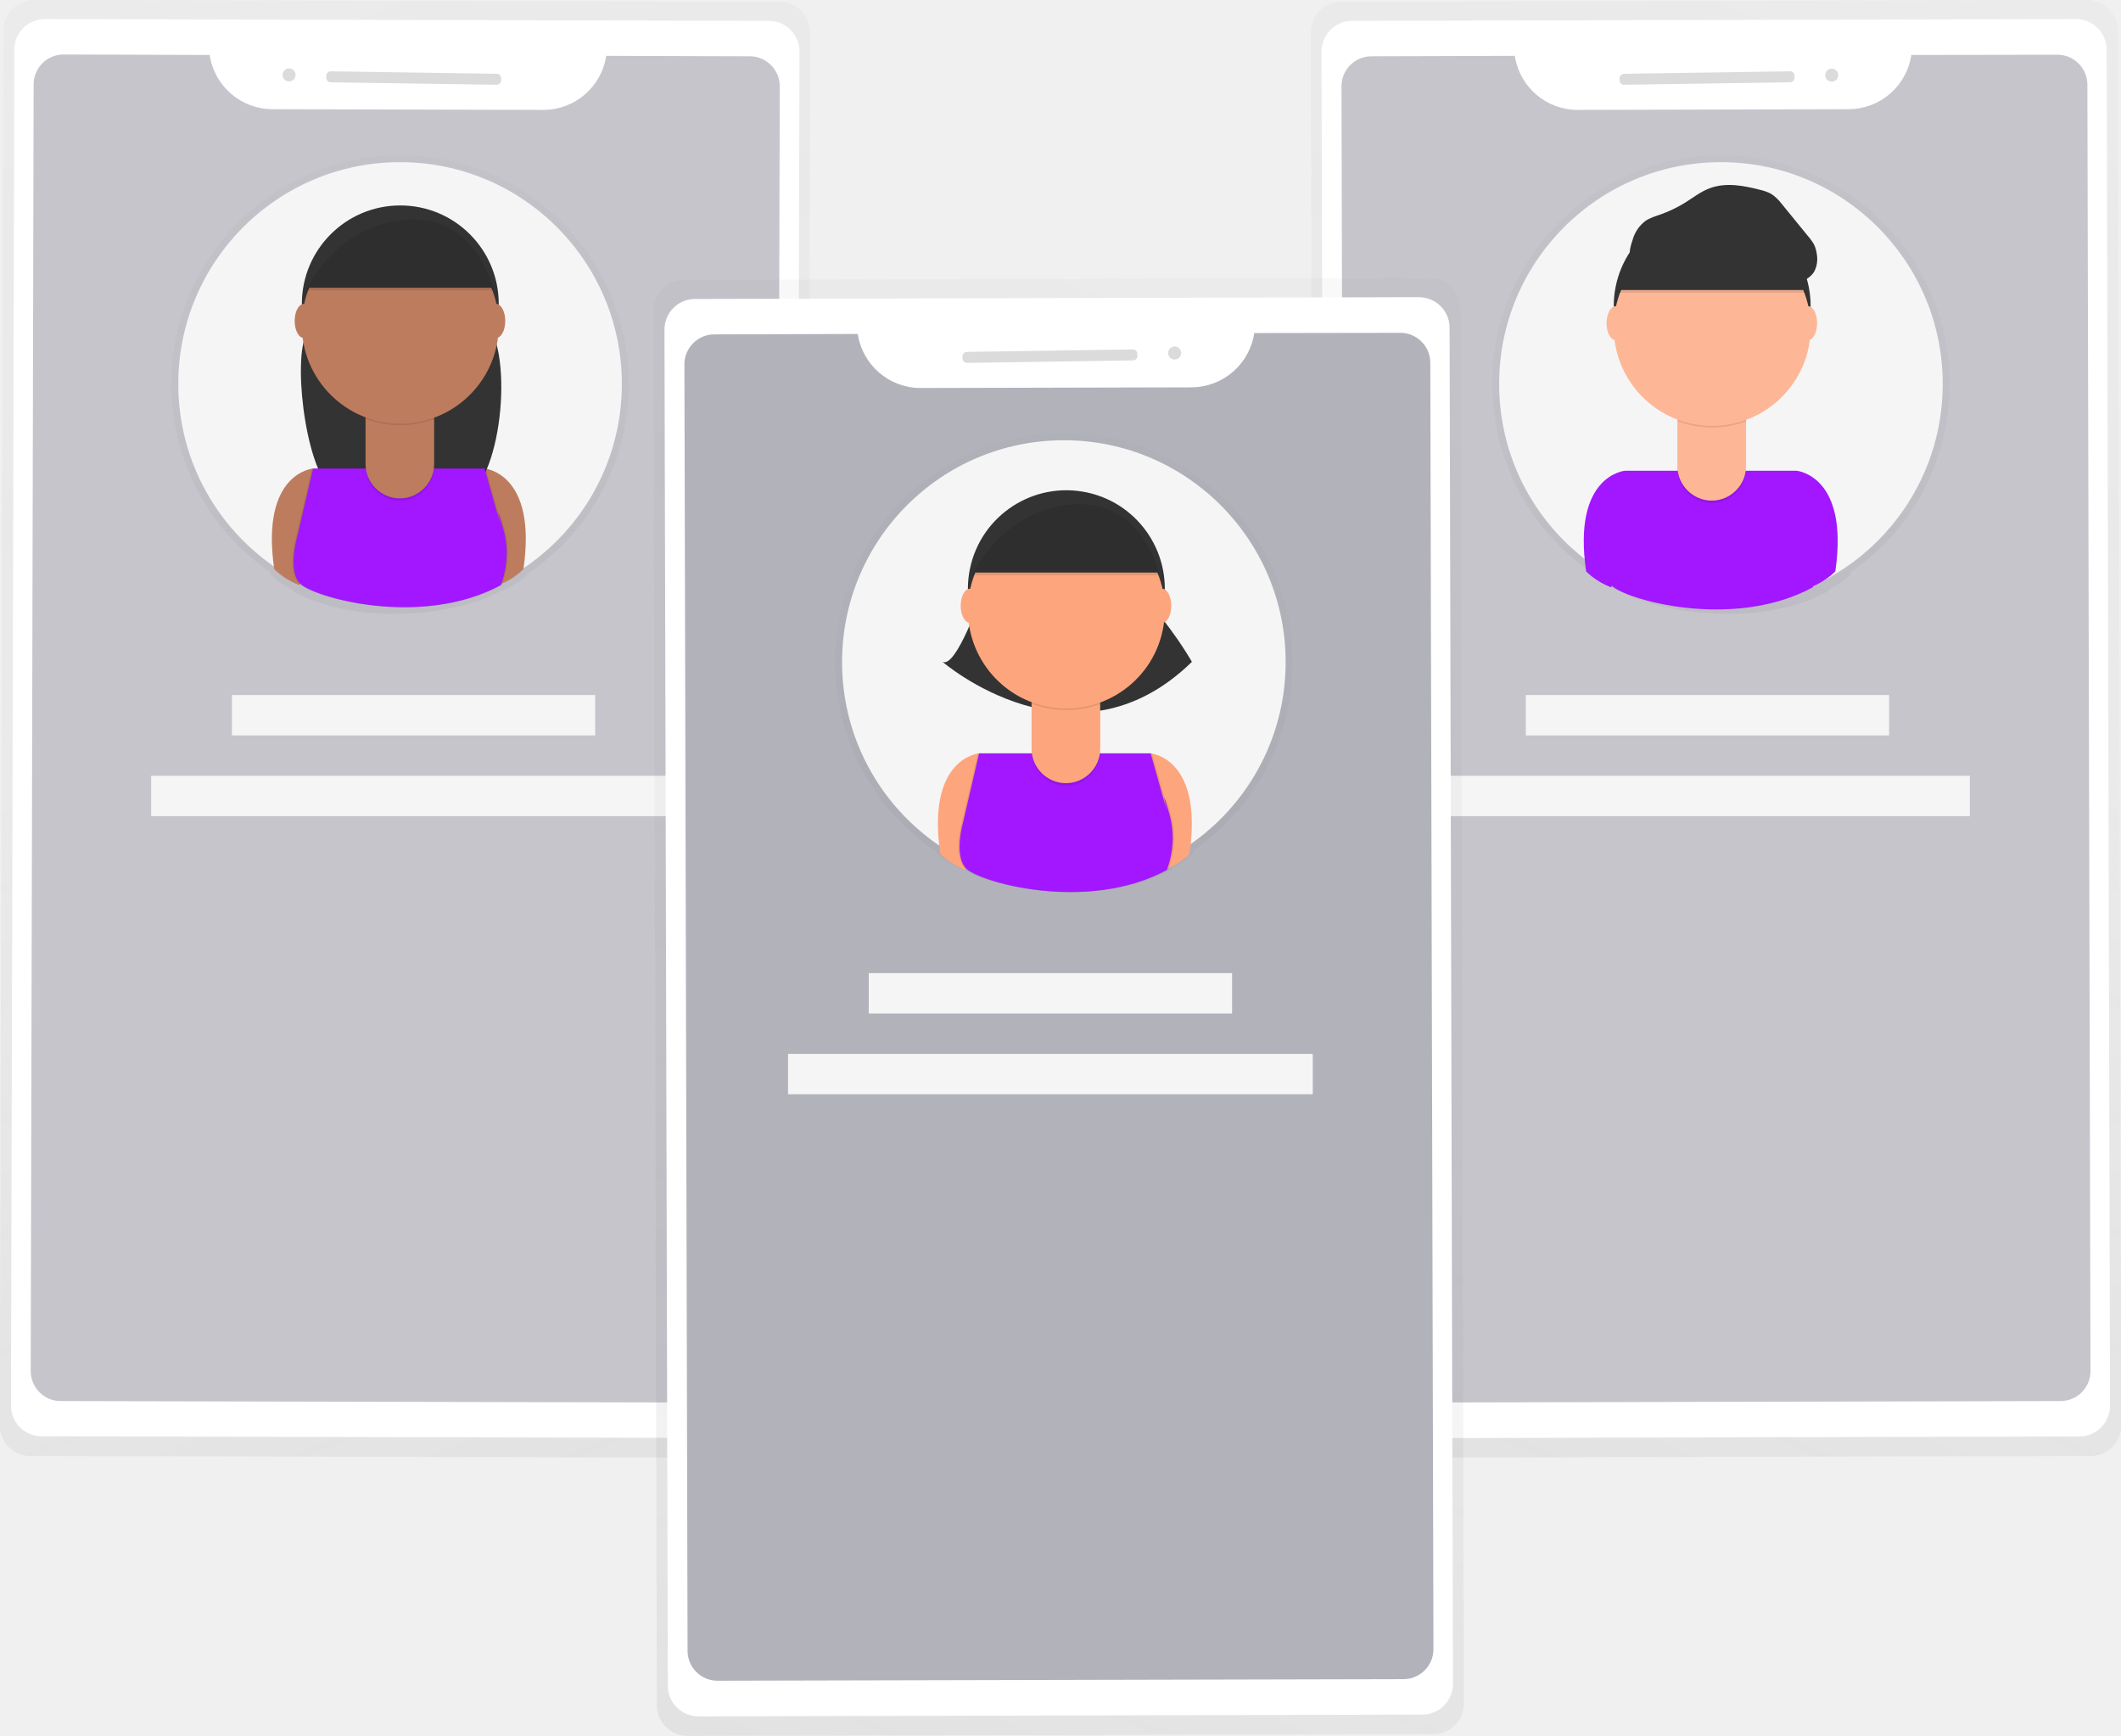
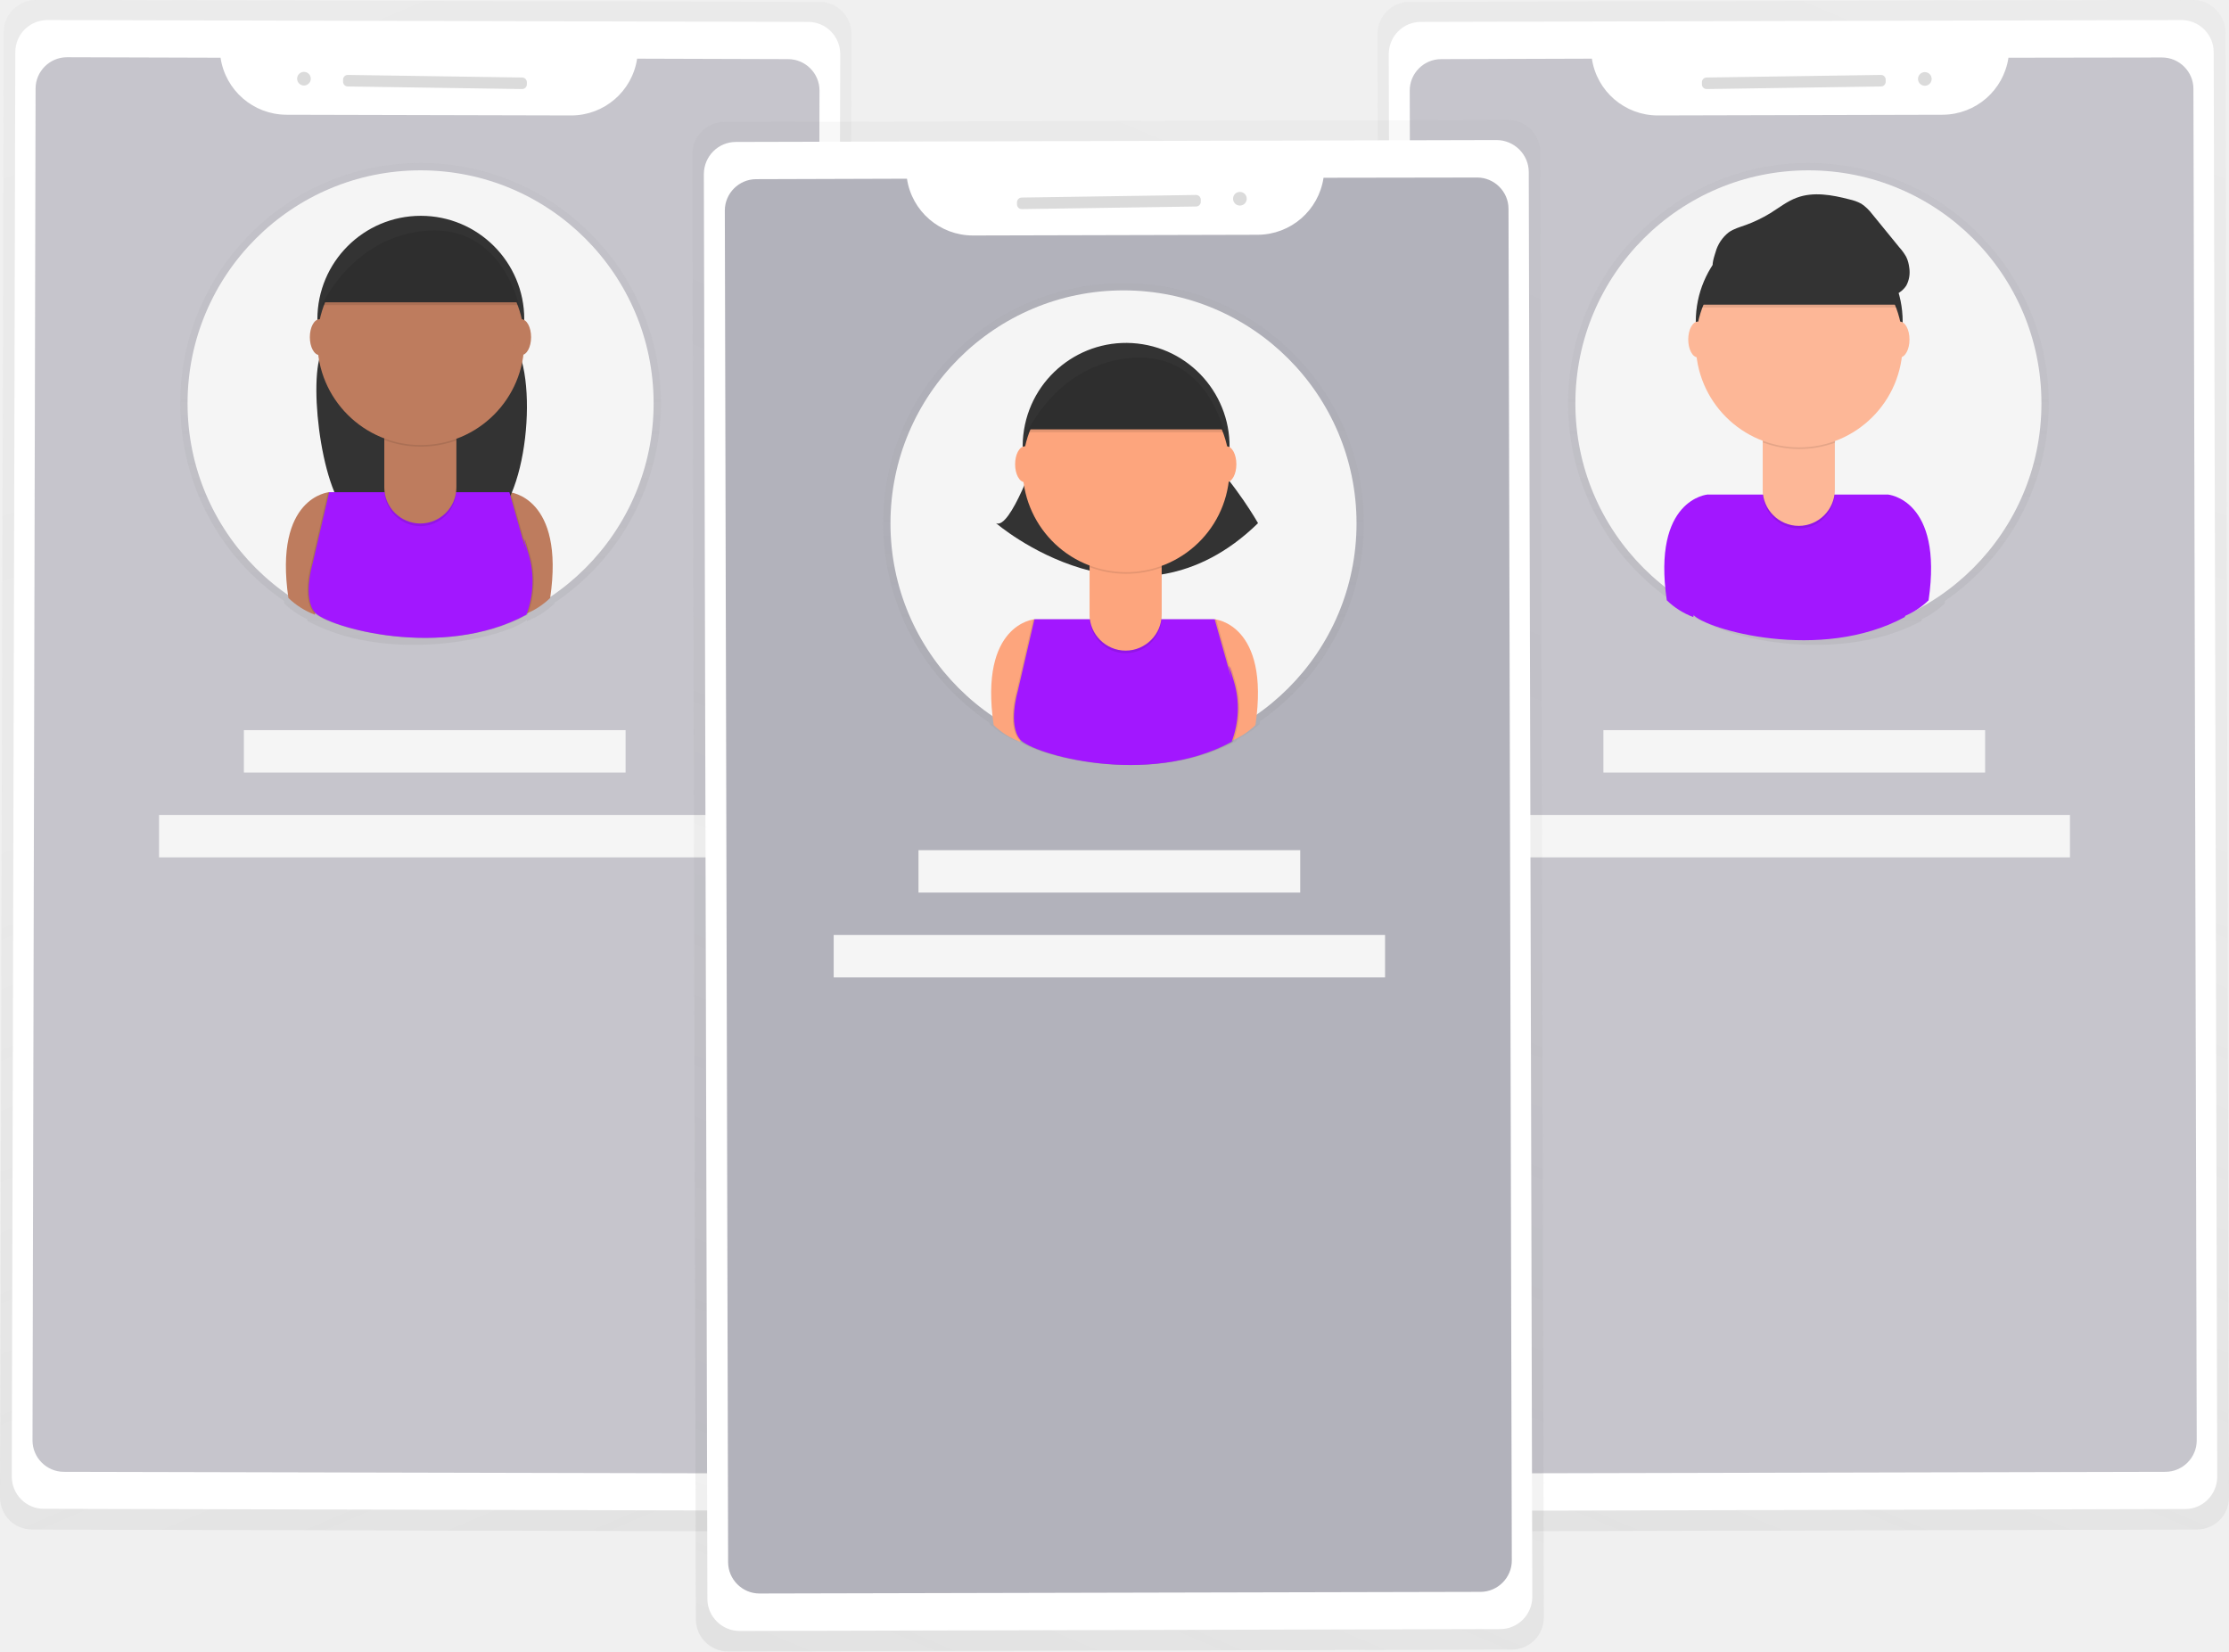
- <svg xmlns="http://www.w3.org/2000/svg" version="1.1" id="dee5f091-7f82-4933-86d1-b20eda2269df" x="0px" y="0px" viewBox="0 0 945.8 774" style="enable-background:new 0 0 945.8 774;" xml:space="preserve">
-   <style type="text/css">
+ <svg xmlns="http://www.w3.org/2000/svg" version="1.1" id="dee5f091-7f82-4933-86d1-b20eda2269df" x="0px" y="0px" viewBox="0 0 946 700.949" xml:space="preserve" width="946" height="700.949">
+   <defs id="defs202" />
+   <style type="text/css" id="style2">
	.st0{opacity:0.5;}
	.st1{fill:url(#SVGID_1_);}
	.st2{fill:#FFFFFF;}
	.st3{opacity:0.3;fill:#3F3E54;enable-background:new    ;}
	.st4{fill:url(#SVGID_2_);}
	.st5{fill:#F5F5F5;}
	.st6{fill:#DBDBDB;}
	.st7{fill:url(#SVGID_3_);}
	.st8{fill:url(#SVGID_4_);}
	.st9{fill:url(#SVGID_5_);}
	.st10{opacity:0.4;fill:#3F3E54;enable-background:new    ;}
	.st11{fill:url(#SVGID_6_);}
	.st12{fill:#FDA57D;}
	.st13{fill:#333333;}
	.st14{opacity:0.1;enable-background:new    ;}
	.st15{fill:#A217FF;}
	.st16{fill:#FDB797;}
	.st17{fill:#BE7C5E;}
</style>
-   <g class="st0">
-     <linearGradient id="SVGID_1_" gradientUnits="userSpaceOnUse" x1="762.889" y1="663.085" x2="1047.396" y2="-8.741" gradientTransform="matrix(1 -2.443458e-03 2.443458e-03 1 -140.75 5.978370e-02)">
-       <stop offset="0" style="stop-color:#808080;stop-opacity:0.25" />
-       <stop offset="0.54" style="stop-color:#808080;stop-opacity:0.12" />
-       <stop offset="1" style="stop-color:#808080;stop-opacity:0.1" />
+   <g class="st0" id="g15" style="opacity:0.5" transform="translate(0.1)">
+     <linearGradient id="SVGID_1_" gradientUnits="userSpaceOnUse" x1="762.889" y1="663.084" x2="1047.396" y2="-8.741" gradientTransform="matrix(1,-0.00244346,0.00244346,1,-140.75,0.0597837)">
+       <stop offset="0" style="stop-color:#808080;stop-opacity:0.25" id="stop6" />
+       <stop offset="0.54" style="stop-color:#808080;stop-opacity:0.12" id="stop8" />
+       <stop offset="1" style="stop-color:#808080;stop-opacity:0.1" id="stop10" />
    </linearGradient>
-     <path class="st1" d="M930.6,0L598.1,0.8c-7.5,0-13.6,6.1-13.6,13.7l0,0l1.5,621.9c0,7.5,6.2,13.6,13.7,13.6c0,0,0,0,0.1,0   l332.5-0.8c7.5,0,13.6-6.1,13.6-13.7l0,0l-1.5-621.9C944.2,6.1,938.1,0,930.6,0z" />
+     <path class="st1" d="M 930.6,0 598.1,0.8 c -7.5,0 -13.6,6.1 -13.6,13.7 v 0 l 1.5,621.9 c 0,7.5 6.2,13.6 13.7,13.6 0,0 0,0 0.1,0 l 332.5,-0.8 c 7.5,0 13.6,-6.1 13.6,-13.7 v 0 L 944.4,13.6 C 944.2,6.1 938.1,0 930.6,0 Z" id="path13" style="fill:url(#SVGID_1_)" />
  </g>
-   <path class="st2" d="M602.9,9.3l322.8-0.8c7.5,0,13.7,6.1,13.7,13.6l1.5,604.7c0,7.5-6.1,13.7-13.6,13.7l-322.8,0.8  c-7.5,0-13.7-6.1-13.7-13.6L589.3,23C589.3,15.4,595.4,9.3,602.9,9.3z" />
-   <path class="st3" d="M852.3,24.5c-2.1,13.9-13.9,24.1-27.9,24.2L703.5,49c-14,0-25.9-10.2-28-24.1l-64,0.2c-7.3,0-13.3,6-13.3,13.3  l0,0l1.4,573.7c0,7.3,6,13.3,13.3,13.3l0,0l306-0.7c7.3,0,13.3-6,13.3-13.3l0,0l-1.4-573.7c0-7.3-6-13.3-13.3-13.3l0,0L852.3,24.5z" />
-   <g class="st0">
-     <linearGradient id="SVGID_2_" gradientUnits="userSpaceOnUse" x1="894.52" y1="272.691" x2="894.52" y2="68.19" gradientTransform="matrix(1 0 0 1 -127.12 1.01)">
-       <stop offset="0" style="stop-color:#808080;stop-opacity:0.25" />
-       <stop offset="0.54" style="stop-color:#808080;stop-opacity:0.12" />
-       <stop offset="1" style="stop-color:#808080;stop-opacity:0.1" />
+   <path class="st2" d="M 603,9.3 925.8,8.5 c 7.5,0 13.7,6.1 13.7,13.6 l 1.5,604.7 c 0,7.5 -6.1,13.7 -13.6,13.7 l -322.8,0.8 c -7.5,0 -13.7,-6.1 -13.7,-13.6 L 589.4,23 c 0,-7.6 6.1,-13.7 13.6,-13.7 z" id="path17" style="fill:#ffffff" />
+   <path class="st3" d="m 852.4,24.5 c -2.1,13.9 -13.9,24.1 -27.9,24.2 L 703.6,49 c -14,0 -25.9,-10.2 -28,-24.1 l -64,0.2 c -7.3,0 -13.3,6 -13.3,13.3 v 0 l 1.4,573.7 c 0,7.3 6,13.3 13.3,13.3 v 0 l 306,-0.7 c 7.3,0 13.3,-6 13.3,-13.3 v 0 L 930.9,37.7 c 0,-7.3 -6,-13.3 -13.3,-13.3 v 0 z" id="path19" style="opacity:0.3;fill:#3f3e54;enable-background:new" />
+   <g class="st0" id="g30" style="opacity:0.5" transform="translate(0.1)">
+     <linearGradient id="SVGID_2_" gradientUnits="userSpaceOnUse" x1="894.52" y1="272.691" x2="894.52" y2="68.19" gradientTransform="translate(-127.12,1.01)">
+       <stop offset="0" style="stop-color:#808080;stop-opacity:0.25" id="stop21" />
+       <stop offset="0.54" style="stop-color:#808080;stop-opacity:0.12" id="stop23" />
+       <stop offset="1" style="stop-color:#808080;stop-opacity:0.1" id="stop25" />
    </linearGradient>
-     <path class="st4" d="M869.4,171.2c0-56.3-45.7-102-102-102s-102,45.7-102,102c0,34,16.9,65.7,45.1,84.6l0.1,0.4   c3.3,3.2,7.3,5.7,11.6,7.4l0.1-0.5c4.8,4.1,24.9,10.7,48,10.6h0.5c14.6,0,30.5-2.6,44.5-10.1c0,0,0.1-0.3,0.3-0.8   c3.5-1.7,6.8-3.9,9.6-6.6c0.1-0.4,0.1-0.8,0.2-1.2C852.9,236.2,869.4,204.8,869.4,171.2z" />
+     <path class="st4" d="m 869.4,171.2 c 0,-56.3 -45.7,-102 -102,-102 -56.3,0 -102,45.7 -102,102 0,34 16.9,65.7 45.1,84.6 l 0.1,0.4 c 3.3,3.2 7.3,5.7 11.6,7.4 l 0.1,-0.5 c 4.8,4.1 24.9,10.7 48,10.6 h 0.5 c 14.6,0 30.5,-2.6 44.5,-10.1 0,0 0.1,-0.3 0.3,-0.8 3.5,-1.7 6.8,-3.9 9.6,-6.6 0.1,-0.4 0.1,-0.8 0.2,-1.2 27.5,-18.8 44,-50.2 44,-83.8 z" id="path28" style="fill:url(#SVGID_2_)" />
  </g>
-   <circle class="st5" cx="767.4" cy="171.2" r="98.9" />
-   <path class="st6" d="M724.2,32.9l74-1.1c1.1,0,2,0.9,2,2v0.9c0,1.1-0.9,2-2,2l-74,1.1c-1.1,0-2-0.9-2-2v-0.9  C722.2,33.8,723.1,32.9,724.2,32.9z" />
-   <ellipse transform="matrix(0.9999 -1.500902e-02 1.500902e-02 0.9999 -0.4108 12.2633)" class="st6" cx="816.8" cy="33.5" rx="2.9" ry="2.9" />
-   <rect x="680.4" y="309.9" class="st5" width="162" height="18" />
-   <rect x="644.4" y="345.9" class="st5" width="234" height="18" />
-   <g class="st0">
-     <linearGradient id="SVGID_3_" gradientUnits="userSpaceOnUse" x1="503.613" y1="662.033" x2="788.191" y2="-9.937" gradientTransform="matrix(-1 0 0 1 826.51 -1.03)">
-       <stop offset="0" style="stop-color:#808080;stop-opacity:0.25" />
-       <stop offset="0.54" style="stop-color:#808080;stop-opacity:0.12" />
-       <stop offset="1" style="stop-color:#808080;stop-opacity:0.1" />
+   <circle class="st5" cx="767.5" cy="171.2" r="98.9" id="circle32" style="fill:#f5f5f5" />
+   <path class="st6" d="m 724.3,32.9 74,-1.1 c 1.1,0 2,0.9 2,2 v 0.9 c 0,1.1 -0.9,2 -2,2 l -74,1.1 c -1.1,0 -2,-0.9 -2,-2 v -0.9 c 0,-1.1 0.9,-2 2,-2 z" id="path34" style="fill:#dbdbdb" />
+   <circle transform="rotate(-0.8599749)" class="st6" cx="816.315" cy="45.758" id="ellipse36" r="2.9" style="fill:#dbdbdb;stroke-width:1" />
+   <rect x="680.5" y="309.9" class="st5" width="162" height="18" id="rect38" style="fill:#f5f5f5" />
+   <rect x="644.5" y="345.9" class="st5" width="234" height="18" id="rect40" style="fill:#f5f5f5" />
+   <g class="st0" id="g51" style="opacity:0.5" transform="translate(0.1)">
+     <linearGradient id="SVGID_3_" gradientUnits="userSpaceOnUse" x1="503.613" y1="662.033" x2="788.191" y2="-9.937" gradientTransform="matrix(-1,0,0,1,826.51,-1.03)">
+       <stop offset="0" style="stop-color:#808080;stop-opacity:0.25" id="stop42" />
+       <stop offset="0.54" style="stop-color:#808080;stop-opacity:0.12" id="stop44" />
+       <stop offset="1" style="stop-color:#808080;stop-opacity:0.1" id="stop46" />
    </linearGradient>
-     <path class="st7" d="M15.2,0l332.5,0.8c7.5,0,13.6,6.1,13.6,13.7l0,0l-1.5,621.9c0,7.5-6.2,13.6-13.7,13.6c0,0,0,0-0.1,0   l-332.5-0.8c-7.5,0-13.6-6.1-13.6-13.7l0,0L1.5,13.6C1.5,6.1,7.7,0,15.2,0z" />
+     <path class="st7" d="m 15.2,0 332.5,0.8 c 7.5,0 13.6,6.1 13.6,13.7 v 0 l -1.5,621.9 c 0,7.5 -6.2,13.6 -13.7,13.6 0,0 0,0 -0.1,0 L 13.5,649.2 c -7.5,0 -13.6,-6.1 -13.6,-13.7 v 0 L 1.5,13.6 C 1.5,6.1 7.7,0 15.2,0 Z" id="path49" style="fill:url(#SVGID_3_)" />
  </g>
-   <path class="st2" d="M341.3,641.2l-322.8-0.8c-7.5,0-13.6-6.1-13.6-13.7L6.4,22.1c0-7.5,6.1-13.6,13.7-13.6l322.8,0.8  c7.5,0,13.6,6.1,13.6,13.7L355,627.6C355,635.1,348.8,641.2,341.3,641.2z" />
-   <path class="st3" d="M93.5,24.5c2.1,13.9,13.9,24.1,27.9,24.2L242.3,49c14,0,25.9-10.2,28-24.1l64.1,0.2c7.3,0,13.3,6,13.3,13.3l0,0  l-1.4,573.7c0,7.3-6,13.3-13.3,13.3l0,0l-306-0.7c-7.3,0-13.3-6-13.3-13.3l0,0L15,37.6c0-7.3,6-13.3,13.3-13.3l0,0L93.5,24.5z" />
-   <g class="st0">
-     <linearGradient id="SVGID_4_" gradientUnits="userSpaceOnUse" x1="634.48" y1="272.691" x2="634.48" y2="68.19" gradientTransform="matrix(-1 0 0 1 812.88 1.01)">
-       <stop offset="0" style="stop-color:#808080;stop-opacity:0.25" />
-       <stop offset="0.54" style="stop-color:#808080;stop-opacity:0.12" />
-       <stop offset="1" style="stop-color:#808080;stop-opacity:0.1" />
+   <path class="st2" d="M 341.4,641.2 18.6,640.4 C 11.1,640.4 5,634.3 5,626.7 L 6.5,22.1 C 6.5,14.6 12.6,8.5 20.2,8.5 L 343,9.3 c 7.5,0 13.6,6.1 13.6,13.7 l -1.5,604.6 c 0,7.5 -6.2,13.6 -13.7,13.6 z" id="path53" style="fill:#ffffff" />
+   <path class="st3" d="m 93.6,24.5 c 2.1,13.9 13.9,24.1 27.9,24.2 L 242.4,49 c 14,0 25.9,-10.2 28,-24.1 l 64.1,0.2 c 7.3,0 13.3,6 13.3,13.3 v 0 l -1.4,573.7 c 0,7.3 -6,13.3 -13.3,13.3 v 0 l -306,-0.7 c -7.3,0 -13.3,-6 -13.3,-13.3 v 0 L 15.1,37.6 c 0,-7.3 6,-13.3 13.3,-13.3 v 0 z" id="path55" style="opacity:0.3;fill:#3f3e54;enable-background:new" />
+   <g class="st0" id="g66" style="opacity:0.5" transform="translate(0.1)">
+     <linearGradient id="SVGID_4_" gradientUnits="userSpaceOnUse" x1="634.48" y1="272.691" x2="634.48" y2="68.19" gradientTransform="matrix(-1,0,0,1,812.88,1.01)">
+       <stop offset="0" style="stop-color:#808080;stop-opacity:0.25" id="stop57" />
+       <stop offset="0.54" style="stop-color:#808080;stop-opacity:0.12" id="stop59" />
+       <stop offset="1" style="stop-color:#808080;stop-opacity:0.1" id="stop61" />
    </linearGradient>
-     <path class="st8" d="M76.4,171.2c0-56.3,45.7-102,102-102s102,45.7,102,102c0,34-16.9,65.7-45.1,84.6l-0.1,0.4   c-3.3,3.2-7.3,5.7-11.6,7.4l-0.1-0.5c-4.8,4.1-24.9,10.7-48,10.6H175c-14.6,0-30.5-2.6-44.5-10.1c0,0-0.1-0.3-0.3-0.8   c-3.5-1.7-6.8-3.9-9.6-6.6c-0.1-0.4-0.1-0.8-0.2-1.2C92.8,236.2,76.4,204.8,76.4,171.2z" />
+     <path class="st8" d="m 76.4,171.2 c 0,-56.3 45.7,-102 102,-102 56.3,0 102,45.7 102,102 0,34 -16.9,65.7 -45.1,84.6 l -0.1,0.4 c -3.3,3.2 -7.3,5.7 -11.6,7.4 l -0.1,-0.5 c -4.8,4.1 -24.9,10.7 -48,10.6 H 175 c -14.6,0 -30.5,-2.6 -44.5,-10.1 0,0 -0.1,-0.3 -0.3,-0.8 -3.5,-1.7 -6.8,-3.9 -9.6,-6.6 -0.1,-0.4 -0.1,-0.8 -0.2,-1.2 -27.6,-18.8 -44,-50.2 -44,-83.8 z" id="path64" style="fill:url(#SVGID_4_)" />
  </g>
-   <circle class="st5" cx="178.4" cy="171.2" r="98.9" />
-   <path class="st6" d="M221.5,37.8l-74-1.1c-1.1,0-2-0.9-2-2v-0.9c0-1.1,0.9-2,2-2l74,1.1c1.1,0,2,0.9,2,2v0.9  C223.5,36.9,222.6,37.8,221.5,37.8z" />
-   <ellipse class="st6" cx="128.9" cy="33.4" rx="2.9" ry="2.9" />
-   <rect x="103.4" y="309.9" class="st5" width="162" height="18" />
-   <rect x="67.4" y="345.9" class="st5" width="234" height="18" />
-   <g class="st0">
-     <linearGradient id="SVGID_5_" gradientUnits="userSpaceOnUse" x1="469.488" y1="786.368" x2="754.003" y2="114.522" gradientTransform="matrix(1 -2.443458e-03 2.443458e-03 1 -140.75 5.978370e-02)">
-       <stop offset="0" style="stop-color:#808080;stop-opacity:0.25" />
-       <stop offset="0.54" style="stop-color:#808080;stop-opacity:0.12" />
-       <stop offset="1" style="stop-color:#808080;stop-opacity:0.1" />
+   <circle class="st5" cx="178.5" cy="171.2" r="98.9" id="circle68" style="fill:#f5f5f5" />
+   <path class="st6" d="m 221.6,37.8 -74,-1.1 c -1.1,0 -2,-0.9 -2,-2 v -0.9 c 0,-1.1 0.9,-2 2,-2 l 74,1.1 c 1.1,0 2,0.9 2,2 v 0.9 c 0,1.1 -0.9,2 -2,2 z" id="path70" style="fill:#dbdbdb" />
+   <circle class="st6" cx="129" cy="33.4" id="ellipse72" r="2.9" style="fill:#dbdbdb" />
+   <rect x="103.5" y="309.9" class="st5" width="162" height="18" id="rect74" style="fill:#f5f5f5" />
+   <rect x="67.5" y="345.9" class="st5" width="234" height="18" id="rect76" style="fill:#f5f5f5" />
+   <g class="st0" id="g87" transform="translate(2.419071,-73.05072)" style="opacity:0.5">
+     <linearGradient id="SVGID_5_" gradientUnits="userSpaceOnUse" x1="469.487" y1="786.368" x2="754.003" y2="114.522" gradientTransform="matrix(1,-0.00244346,0.00244346,1,-140.75,0.0597837)">
+       <stop offset="0" style="stop-color:#808080;stop-opacity:0.25" id="stop78" />
+       <stop offset="0.54" style="stop-color:#808080;stop-opacity:0.12" id="stop80" />
+       <stop offset="1" style="stop-color:#808080;stop-opacity:0.1" id="stop82" />
    </linearGradient>
-     <path class="st9" d="M637.5,124L305,124.8c-7.5,0-13.6,6.1-13.6,13.7l0,0l1.5,621.9c0,7.5,6.2,13.6,13.7,13.6c0,0,0,0,0.1,0   l332.5-0.8c7.5,0,13.6-6.1,13.6-13.7l0,0l-1.5-621.9C651.2,130.1,645.1,124,637.5,124z" />
+     <path class="st9" d="M 637.5,124 305,124.8 c -7.5,0 -13.6,6.1 -13.6,13.7 v 0 l 1.5,621.9 c 0,7.5 6.2,13.6 13.7,13.6 0,0 0,0 0.1,0 l 332.5,-0.8 c 7.5,0 13.6,-6.1 13.6,-13.7 v 0 L 651.3,137.6 C 651.2,130.1 645.1,124 637.5,124 Z" id="path85" style="fill:url(#SVGID_5_)" />
  </g>
-   <path class="st2" d="M309.9,133.3l322.8-0.8c7.5,0,13.7,6.1,13.7,13.6l1.5,604.7c0,7.5-6.1,13.7-13.6,13.7l-322.8,0.8  c-7.5,0-13.7-6.1-13.7-13.6L296.3,147C296.3,139.4,302.4,133.3,309.9,133.3z" />
-   <path id="e707708a-3328-453c-98e2-ff60f305110c" class="st10" d="M559.3,148.5c-2.1,13.9-13.9,24.1-27.9,24.2L410.5,173  c-14,0-25.9-10.2-28-24.1l-64,0.2c-7.3,0-13.3,6-13.3,13.3l0,0l1.4,573.7c0,7.3,6,13.3,13.3,13.3l0,0l306-0.7  c7.3,0,13.3-6,13.3-13.3l0,0l-1.4-573.7c0-7.3-6-13.3-13.3-13.3l0,0L559.3,148.5z" />
-   <g class="st0">
-     <linearGradient id="SVGID_6_" gradientUnits="userSpaceOnUse" x1="601.52" y1="396.791" x2="601.52" y2="192.19" gradientTransform="matrix(1 0 0 1 -127.12 1.01)">
-       <stop offset="0" style="stop-color:#808080;stop-opacity:0.25" />
-       <stop offset="0.54" style="stop-color:#808080;stop-opacity:0.12" />
-       <stop offset="1" style="stop-color:#808080;stop-opacity:0.1" />
+   <path class="st2" d="m 312.319,60.249 322.8,-0.8 c 7.5,0 13.7,6.1 13.7,13.6 l 1.5,604.7 c 0,7.5 -6.1,13.7 -13.6,13.7 l -322.8,0.8 c -7.5,0 -13.7,-6.1 -13.7,-13.6 l -1.5,-604.7 c 0,-7.6 6.1,-13.7 13.6,-13.7 z" id="path89" style="fill:#ffffff" />
+   <path id="e707708a-3328-453c-98e2-ff60f305110c" class="st10" d="m 561.719,75.449 c -2.1,13.9 -13.9,24.1 -27.9,24.2 l -120.9,0.3 c -14,0 -25.9,-10.2 -28,-24.1 l -64,0.2 c -7.3,0 -13.3,6 -13.3,13.3 v 0 l 1.4,573.7 c 0,7.3 6,13.3 13.3,13.3 v 0 l 306,-0.7 c 7.3,0 13.3,-6 13.3,-13.3 v 0 l -1.4,-573.7 c 0,-7.3 -6,-13.3 -13.3,-13.3 v 0 z" style="opacity:0.4;fill:#3f3e54;enable-background:new" />
+   <g class="st0" id="g101" transform="translate(2.419071,-73.05072)" style="opacity:0.5">
+     <linearGradient id="SVGID_6_" gradientUnits="userSpaceOnUse" x1="601.52" y1="396.791" x2="601.52" y2="192.19" gradientTransform="translate(-127.12,1.01)">
+       <stop offset="0" style="stop-color:#808080;stop-opacity:0.25" id="stop92" />
+       <stop offset="0.54" style="stop-color:#808080;stop-opacity:0.12" id="stop94" />
+       <stop offset="1" style="stop-color:#808080;stop-opacity:0.1" id="stop96" />
    </linearGradient>
-     <path class="st11" d="M576.4,295.2c0-56.3-45.7-102-102-102s-102,45.7-102,102c0,34,16.9,65.7,45.1,84.6l0.1,0.5   c3.3,3.2,7.3,5.7,11.6,7.4l0.1-0.5c4.8,4.1,24.9,10.7,48,10.6h0.5c14.6,0,30.5-2.6,44.5-10.1c0,0,0.1-0.3,0.3-0.8   c3.5-1.7,6.8-3.9,9.6-6.6c0.1-0.4,0.1-0.8,0.2-1.2C559.9,360.2,576.4,328.8,576.4,295.2z" />
+     <path class="st11" d="m 576.4,295.2 c 0,-56.3 -45.7,-102 -102,-102 -56.3,0 -102,45.7 -102,102 0,34 16.9,65.7 45.1,84.6 l 0.1,0.5 c 3.3,3.2 7.3,5.7 11.6,7.4 l 0.1,-0.5 c 4.8,4.1 24.9,10.7 48,10.6 h 0.5 c 14.6,0 30.5,-2.6 44.5,-10.1 0,0 0.1,-0.3 0.3,-0.8 3.5,-1.7 6.8,-3.9 9.6,-6.6 0.1,-0.4 0.1,-0.8 0.2,-1.2 27.5,-18.9 44,-50.3 44,-83.9 z" id="path99" style="fill:url(#SVGID_6_)" />
  </g>
-   <circle class="st5" cx="474.4" cy="295.2" r="98.9" />
-   <path class="st6" d="M431.2,156.9l74-1.1c1.1,0,2,0.9,2,2v0.9c0,1.1-0.9,2-2,2l-74,1.1c-1.1,0-2-0.9-2-2v-0.9  C429.2,157.8,430.1,156.9,431.2,156.9z" />
-   <circle class="st6" cx="523.8" cy="157.4" r="2.9" />
-   <rect x="387.4" y="433.9" class="st5" width="162" height="18" />
-   <rect x="351.4" y="469.9" class="st5" width="234" height="18" />
-   <path class="st12" d="M436.6,335.9c0,0-23.6,1.9-17.3,44.9c3.2,3.1,7,5.5,11.2,7.1l13.3-44.9L436.6,335.9z" />
-   <path class="st12" d="M513.1,335.9c0,0,23.6,1.9,17.3,44.9c-3.2,3.1-7,5.5-11.2,7.1L505.9,343L513.1,335.9z" />
-   <path class="st13" d="M437.6,265.5c0,0-11.2,32.6-17.3,29.6c0,0,59,51,111.2,0c0,0-9.2-16.3-22.4-29.6H437.6z" />
-   <ellipse transform="matrix(0.1602 -0.9871 0.9871 0.1602 140.2229 689.8123)" class="st13" cx="475.5" cy="262.5" rx="43.9" ry="43.9" />
-   <path class="st14" d="M512.6,335.9h-76.5l-7.1,30.6c0,0-4.2,14.2,1,20.4s54,20.4,89.8,1c3.1-8.2,3.5-17.1,1-25.5c-4.1-14.3-1-1-1-1  L512.6,335.9z" />
-   <path class="st14" d="M513.7,335.9h-76.5l-7.1,30.6c0,0-4.2,14.2,1,20.4s54,20.4,89.8,1c3.1-8.2,3.5-17.1,1-25.5c-4.1-14.3-1-1-1-1  L513.7,335.9z" />
-   <path class="st15" d="M513.1,335.9h-76.5l-7.1,30.6c0,0-4.2,14.2,1,20.4s54,20.4,89.8,1c3.1-8.2,3.5-17.1,1-25.5c-4.1-14.3-1-1-1-1  L513.1,335.9z" />
-   <path class="st14" d="M460,310.5h30.6l0,0V335c0,8.4-6.9,15.3-15.3,15.3l0,0c-8.4,0-15.3-6.9-15.3-15.3l0,0L460,310.5L460,310.5z" />
-   <path class="st12" d="M460,309.4h30.6l0,0v24.5c0,8.4-6.9,15.3-15.3,15.3l0,0c-8.4,0-15.3-6.9-15.3-15.3L460,309.4L460,309.4z" />
-   <path class="st14" d="M460.1,313.8c9.9,3.7,20.7,3.7,30.6,0.1v-3.8h-30.6V313.8z" />
-   <ellipse transform="matrix(0.1602 -0.9871 0.9871 0.1602 130.8456 697.7905)" class="st12" cx="475.5" cy="272" rx="43.9" ry="43.9" />
-   <path class="st13" d="M433.5,255.3h83.6c0,0-7.1-33.8-38.8-31.6S433.5,255.3,433.5,255.3z" />
-   <ellipse class="st12" cx="432.5" cy="270.1" rx="4.1" ry="7.6" />
-   <ellipse class="st12" cx="518.2" cy="270.1" rx="4.1" ry="7.6" />
-   <path class="st14" d="M433.5,256.5h83.6c0,0-7.1-33.8-38.8-31.6S433.5,256.5,433.5,256.5z" />
-   <path class="st15" d="M724.6,209.9c0,0-23.6,1.9-17.3,44.9c3.2,3.1,7,5.5,11.2,7.1l13.3-44.9L724.6,209.9z" />
-   <path class="st15" d="M801.1,209.9c0,0,23.6,1.9,17.3,44.9c-3.2,3.1-7,5.5-11.2,7.1L793.9,217L801.1,209.9z" />
-   <circle class="st13" cx="763.5" cy="136.5" r="43.9" />
-   <path class="st15" d="M801.1,209.9h-76.5l-7.1,30.6c0,0-4.2,14.2,1,20.4s54,20.4,89.8,1c3.1-8.2,3.5-17.1,1-25.5c-4.1-14.3-1-1-1-1  L801.1,209.9z" />
-   <path class="st14" d="M748,184.5h30.6l0,0V209c0,8.4-6.9,15.3-15.3,15.3l0,0c-8.4,0-15.3-6.9-15.3-15.3V184.5L748,184.5z" />
-   <path class="st16" d="M748,183.4h30.6l0,0v24.5c0,8.4-6.9,15.3-15.3,15.3l0,0c-8.4,0-15.3-6.9-15.3-15.3V183.4L748,183.4z" />
-   <path class="st14" d="M748.1,187.8c9.9,3.7,20.7,3.7,30.6,0.1v-3.8h-30.6V187.8z" />
-   <circle class="st16" cx="763.5" cy="146" r="43.9" />
-   <path class="st14" d="M721.5,130.5h83.6c0,0-7.1-33.8-38.8-31.6S721.5,130.5,721.5,130.5z" />
-   <path class="st13" d="M721.5,129.3h83.6c0,0-7.1-33.8-38.8-31.6S721.5,129.3,721.5,129.3z" />
-   <ellipse class="st16" cx="720.5" cy="144.1" rx="4.1" ry="7.6" />
-   <ellipse class="st16" cx="806.2" cy="144.1" rx="4.1" ry="7.6" />
-   <path class="st13" d="M728,107c0.9-3.3,2.9-6.3,5.6-8.4c2.1-1.5,4.7-2.2,7.2-3.1c3.6-1.3,7.1-3,10.4-5c3.7-2.3,7.2-5.1,11.3-6.6  c7-2.6,14.9-1.2,22.2,0.7c1.8,0.4,3.6,1,5.2,1.9c1.8,1.2,3.3,2.7,4.6,4.4L806,105c1.1,1.2,2.1,2.6,2.9,4c0.7,1.4,1.1,3,1.3,4.6  c0.4,2.6,0,5.2-1.2,7.5c-2,3.3-6,5-9.8,5.2s-7.6-1-11.3-2.1c-12-3.5-24.1-6.8-36.5-8.2c-6.2-0.8-12.4-1-18.5-0.6  c-1.9,0.1-4.5,1-5.7-1C726,112.7,727.5,108.7,728,107z" />
-   <path class="st17" d="M139.6,208.9c0,0-23.6,1.9-17.3,44.9c3.2,3.1,7,5.5,11.2,7.1l13.3-44.9L139.6,208.9z" />
-   <path class="st17" d="M216.1,208.9c0,0,23.6,1.9,17.3,44.9c-3.2,3.1-7,5.5-11.2,7.1L208.9,216L216.1,208.9z" />
-   <path class="st13" d="M140.6,138.5c0,0-1.8,5.3-4.4,11.4c-5.6,13.4,0.8,64.7,14.2,70.2c15.1,6.1,34.9,10.1,55.5,2.6  c17.9-6.5,23.4-65,10.8-79.2c-1.5-1.7-3-3.3-4.6-4.9L140.6,138.5z" />
-   <circle class="st13" cx="178.5" cy="135.5" r="43.9" />
-   <path class="st14" d="M215.6,208.9h-76.5l-7.1,30.6c0,0-4.2,14.2,1,20.4s54,20.4,89.8,1c3.1-8.2,3.5-17.1,1-25.5c-4.1-14.3-1-1-1-1  L215.6,208.9z" />
-   <path class="st14" d="M216.6,208.9h-76.5l-7.1,30.6c0,0-4.2,14.2,1,20.4s54,20.4,89.8,1c3.1-8.2,3.5-17.1,1-25.5c-4.1-14.3-1-1-1-1  L216.6,208.9z" />
-   <path class="st15" d="M216.1,208.9h-76.5l-7.1,30.6c0,0-4.2,14.2,1,20.4s54,20.4,89.8,1c3.1-8.2,3.5-17.1,1-25.5c-4.1-14.3-1-1-1-1  L216.1,208.9z" />
-   <path class="st14" d="M163,183.5h30.6l0,0V208c0,8.4-6.9,15.3-15.3,15.3l0,0l0,0c-8.4,0-15.3-6.9-15.3-15.3l0,0V183.5L163,183.5z" />
-   <path class="st17" d="M163,182.4h30.6l0,0v24.5c0,8.4-6.9,15.3-15.3,15.3l0,0l0,0c-8.4,0-15.3-6.9-15.3-15.3l0,0V182.4L163,182.4z" />
-   <path class="st14" d="M163.1,186.8c9.9,3.7,20.7,3.7,30.6,0.1v-3.8h-30.6V186.8z" />
-   <circle class="st17" cx="178.5" cy="145" r="43.9" />
-   <path class="st13" d="M136.5,128.3h83.6c0,0-7.1-33.8-38.8-31.6S136.5,128.3,136.5,128.3z" />
-   <ellipse class="st17" cx="135.5" cy="143.1" rx="4.1" ry="7.6" />
-   <ellipse class="st17" cx="221.2" cy="143.1" rx="4.1" ry="7.6" />
-   <path class="st14" d="M136.5,129.5h83.6c0,0-7.1-33.8-38.8-31.6S136.5,129.5,136.5,129.5z" />
+   <circle class="st5" cx="476.819" cy="222.149" r="98.9" id="circle103" style="fill:#f5f5f5" />
+   <path class="st6" d="m 433.619,83.849 74,-1.1 c 1.1,0 2,0.9 2,2 v 0.9 c 0,1.1 -0.9,2 -2,2 l -74,1.1 c -1.1,0 -2,-0.9 -2,-2 v -0.9 c 0,-1.1 0.9,-2 2,-2 z" id="path105" style="fill:#dbdbdb" />
+   <circle class="st6" cx="526.219" cy="84.349" r="2.9" id="circle107" style="fill:#dbdbdb" />
+   <rect x="389.819" y="360.849" class="st5" width="162" height="18" id="rect109" style="fill:#f5f5f5" />
+   <rect x="353.819" y="396.849" class="st5" width="234" height="18" id="rect111" style="fill:#f5f5f5" />
+   <path class="st12" d="m 439.019,262.849 c 0,0 -23.6,1.9 -17.3,44.9 3.2,3.1 7,5.5 11.2,7.1 l 13.3,-44.9 z" id="path113" style="fill:#fda57d" />
+   <path class="st12" d="m 515.519,262.849 c 0,0 23.6,1.9 17.3,44.9 -3.2,3.1 -7,5.5 -11.2,7.1 l -13.3,-44.9 z" id="path115" style="fill:#fda57d" />
+   <path class="st13" d="m 440.019,192.449 c 0,0 -11.2,32.6 -17.3,29.6 0,0 59,51 111.2,0 0,0 -9.2,-16.3 -22.4,-29.6 z" id="path117" style="fill:#333333" />
+   <circle transform="rotate(-80.78164)" class="st13" cx="-110.438" cy="502.107" id="ellipse119" r="43.901" style="fill:#333333;stroke-width:1" />
+   <path class="st14" d="m 515.019,262.849 h -76.5 l -7.1,30.6 c 0,0 -4.2,14.2 1,20.4 5.2,6.2 54,20.4 89.8,1 3.1,-8.2 3.5,-17.1 1,-25.5 -4.1,-14.3 -1,-1 -1,-1 z" id="path121" style="opacity:0.1;enable-background:new" />
+   <path class="st14" d="m 516.119,262.849 h -76.5 l -7.1,30.6 c 0,0 -4.2,14.2 1,20.4 5.2,6.2 54,20.4 89.8,1 3.1,-8.2 3.5,-17.1 1,-25.5 -4.1,-14.3 -1,-1 -1,-1 z" id="path123" style="opacity:0.1;enable-background:new" />
+   <path class="st15" d="m 515.519,262.849 h -76.5 l -7.1,30.6 c 0,0 -4.2,14.2 1,20.4 5.2,6.2 54,20.4 89.8,1 3.1,-8.2 3.5,-17.1 1,-25.5 -4.1,-14.3 -1,-1 -1,-1 z" id="path125" style="fill:#a217ff" />
+   <path class="st14" d="m 462.419,237.449 h 30.6 v 0 24.5 c 0,8.4 -6.9,15.3 -15.3,15.3 v 0 c -8.4,0 -15.3,-6.9 -15.3,-15.3 v 0 z" id="path127" style="opacity:0.1;enable-background:new" />
+   <path class="st12" d="m 462.419,236.349 h 30.6 v 0 24.5 c 0,8.4 -6.9,15.3 -15.3,15.3 v 0 c -8.4,0 -15.3,-6.9 -15.3,-15.3 z" id="path129" style="fill:#fda57d" />
+   <path class="st14" d="m 462.519,240.749 c 9.9,3.7 20.7,3.7 30.6,0.1 v -3.8 h -30.6 z" id="path131" style="opacity:0.1;enable-background:new" />
+   <circle transform="rotate(-80.78164)" class="st12" cx="-119.815" cy="503.629" id="ellipse133" r="43.901" style="fill:#fda57d;stroke-width:1" />
+   <path class="st13" d="m 435.919,182.249 h 83.6 c 0,0 -7.1,-33.8 -38.8,-31.6 -31.7,2.2 -44.8,31.6 -44.8,31.6 z" id="path135" style="fill:#333333" />
+   <ellipse class="st12" cx="434.919" cy="197.049" rx="4.1" ry="7.6" id="ellipse137" style="fill:#fda57d" />
+   <ellipse class="st12" cx="520.619" cy="197.049" rx="4.1" ry="7.6" id="ellipse139" style="fill:#fda57d" />
+   <path class="st14" d="m 435.919,183.449 h 83.6 c 0,0 -7.1,-33.8 -38.8,-31.6 -31.7,2.2 -44.8,31.6 -44.8,31.6 z" id="path141" style="opacity:0.1;enable-background:new" />
+   <path class="st15" d="m 724.7,209.9 c 0,0 -23.6,1.9 -17.3,44.9 3.2,3.1 7,5.5 11.2,7.1 L 731.9,217 Z" id="path143" style="fill:#a217ff" />
+   <path class="st15" d="m 801.2,209.9 c 0,0 23.6,1.9 17.3,44.9 -3.2,3.1 -7,5.5 -11.2,7.1 L 794,217 Z" id="path145" style="fill:#a217ff" />
+   <circle class="st13" cx="763.6" cy="136.5" r="43.9" id="circle147" style="fill:#333333" />
+   <path class="st15" d="m 801.2,209.9 h -76.5 l -7.1,30.6 c 0,0 -4.2,14.2 1,20.4 5.2,6.2 54,20.4 89.8,1 3.1,-8.2 3.5,-17.1 1,-25.5 -4.1,-14.3 -1,-1 -1,-1 z" id="path149" style="fill:#a217ff" />
+   <path class="st14" d="m 748.1,184.5 h 30.6 v 0 24.5 c 0,8.4 -6.9,15.3 -15.3,15.3 v 0 c -8.4,0 -15.3,-6.9 -15.3,-15.3 z" id="path151" style="opacity:0.1;enable-background:new" />
+   <path class="st16" d="m 748.1,183.4 h 30.6 v 0 24.5 c 0,8.4 -6.9,15.3 -15.3,15.3 v 0 c -8.4,0 -15.3,-6.9 -15.3,-15.3 z" id="path153" style="fill:#fdb797" />
+   <path class="st14" d="m 748.2,187.8 c 9.9,3.7 20.7,3.7 30.6,0.1 v -3.8 h -30.6 z" id="path155" style="opacity:0.1;enable-background:new" />
+   <circle class="st16" cx="763.6" cy="146" r="43.9" id="circle157" style="fill:#fdb797" />
+   <path class="st14" d="m 721.6,130.5 h 83.6 c 0,0 -7.1,-33.8 -38.8,-31.6 -31.7,2.2 -44.8,31.6 -44.8,31.6 z" id="path159" style="opacity:0.1;enable-background:new" />
+   <path class="st13" d="m 721.6,129.3 h 83.6 c 0,0 -7.1,-33.8 -38.8,-31.6 -31.7,2.2 -44.8,31.6 -44.8,31.6 z" id="path161" style="fill:#333333" />
+   <ellipse class="st16" cx="720.6" cy="144.1" rx="4.1" ry="7.6" id="ellipse163" style="fill:#fdb797" />
+   <ellipse class="st16" cx="806.3" cy="144.1" rx="4.1" ry="7.6" id="ellipse165" style="fill:#fdb797" />
+   <path class="st13" d="m 728.1,107 c 0.9,-3.3 2.9,-6.3 5.6,-8.4 2.1,-1.5 4.7,-2.2 7.2,-3.1 3.6,-1.3 7.1,-3 10.4,-5 3.7,-2.3 7.2,-5.1 11.3,-6.6 7,-2.6 14.9,-1.2 22.2,0.7 1.8,0.4 3.6,1 5.2,1.9 1.8,1.2 3.3,2.7 4.6,4.4 l 11.5,14.1 c 1.1,1.2 2.1,2.6 2.9,4 0.7,1.4 1.1,3 1.3,4.6 0.4,2.6 0,5.2 -1.2,7.5 -2,3.3 -6,5 -9.8,5.2 -3.8,0.2 -7.6,-1 -11.3,-2.1 -12,-3.5 -24.1,-6.8 -36.5,-8.2 -6.2,-0.8 -12.4,-1 -18.5,-0.6 -1.9,0.1 -4.5,1 -5.7,-1 -1.2,-1.7 0.3,-5.7 0.8,-7.4 z" id="path167" style="fill:#333333" />
+   <path class="st17" d="m 139.7,208.9 c 0,0 -23.6,1.9 -17.3,44.9 3.2,3.1 7,5.5 11.2,7.1 L 146.9,216 Z" id="path169" style="fill:#be7c5e" />
+   <path class="st17" d="m 216.2,208.9 c 0,0 23.6,1.9 17.3,44.9 -3.2,3.1 -7,5.5 -11.2,7.1 L 209,216 Z" id="path171" style="fill:#be7c5e" />
+   <path class="st13" d="m 140.7,138.5 c 0,0 -1.8,5.3 -4.4,11.4 -5.6,13.4 0.8,64.7 14.2,70.2 15.1,6.1 34.9,10.1 55.5,2.6 17.9,-6.5 23.4,-65 10.8,-79.2 -1.5,-1.7 -3,-3.3 -4.6,-4.9 z" id="path173" style="fill:#333333" />
+   <circle class="st13" cx="178.6" cy="135.5" r="43.9" id="circle175" style="fill:#333333" />
+   <path class="st14" d="m 215.7,208.9 h -76.5 l -7.1,30.6 c 0,0 -4.2,14.2 1,20.4 5.2,6.2 54,20.4 89.8,1 3.1,-8.2 3.5,-17.1 1,-25.5 -4.1,-14.3 -1,-1 -1,-1 z" id="path177" style="opacity:0.1;enable-background:new" />
+   <path class="st14" d="m 216.7,208.9 h -76.5 l -7.1,30.6 c 0,0 -4.2,14.2 1,20.4 5.2,6.2 54,20.4 89.8,1 3.1,-8.2 3.5,-17.1 1,-25.5 -4.1,-14.3 -1,-1 -1,-1 z" id="path179" style="opacity:0.1;enable-background:new" />
+   <path class="st15" d="m 216.2,208.9 h -76.5 l -7.1,30.6 c 0,0 -4.2,14.2 1,20.4 5.2,6.2 54,20.4 89.8,1 3.1,-8.2 3.5,-17.1 1,-25.5 -4.1,-14.3 -1,-1 -1,-1 z" id="path181" style="fill:#a217ff" />
+   <path class="st14" d="m 163.1,183.5 h 30.6 v 0 24.5 c 0,8.4 -6.9,15.3 -15.3,15.3 v 0 0 c -8.4,0 -15.3,-6.9 -15.3,-15.3 v 0 z" id="path183" style="opacity:0.1;enable-background:new" />
+   <path class="st17" d="m 163.1,182.4 h 30.6 v 0 24.5 c 0,8.4 -6.9,15.3 -15.3,15.3 v 0 0 c -8.4,0 -15.3,-6.9 -15.3,-15.3 v 0 z" id="path185" style="fill:#be7c5e" />
+   <path class="st14" d="m 163.2,186.8 c 9.9,3.7 20.7,3.7 30.6,0.1 v -3.8 h -30.6 z" id="path187" style="opacity:0.1;enable-background:new" />
+   <circle class="st17" cx="178.6" cy="145" r="43.9" id="circle189" style="fill:#be7c5e" />
+   <path class="st13" d="m 136.6,128.3 h 83.6 c 0,0 -7.1,-33.8 -38.8,-31.6 -31.7,2.2 -44.8,31.6 -44.8,31.6 z" id="path191" style="fill:#333333" />
+   <ellipse class="st17" cx="135.6" cy="143.1" rx="4.1" ry="7.6" id="ellipse193" style="fill:#be7c5e" />
+   <ellipse class="st17" cx="221.3" cy="143.1" rx="4.1" ry="7.6" id="ellipse195" style="fill:#be7c5e" />
+   <path class="st14" d="m 136.6,129.5 h 83.6 c 0,0 -7.1,-33.8 -38.8,-31.6 -31.7,2.2 -44.8,31.6 -44.8,31.6 z" id="path197" style="opacity:0.1;enable-background:new" />
</svg>
